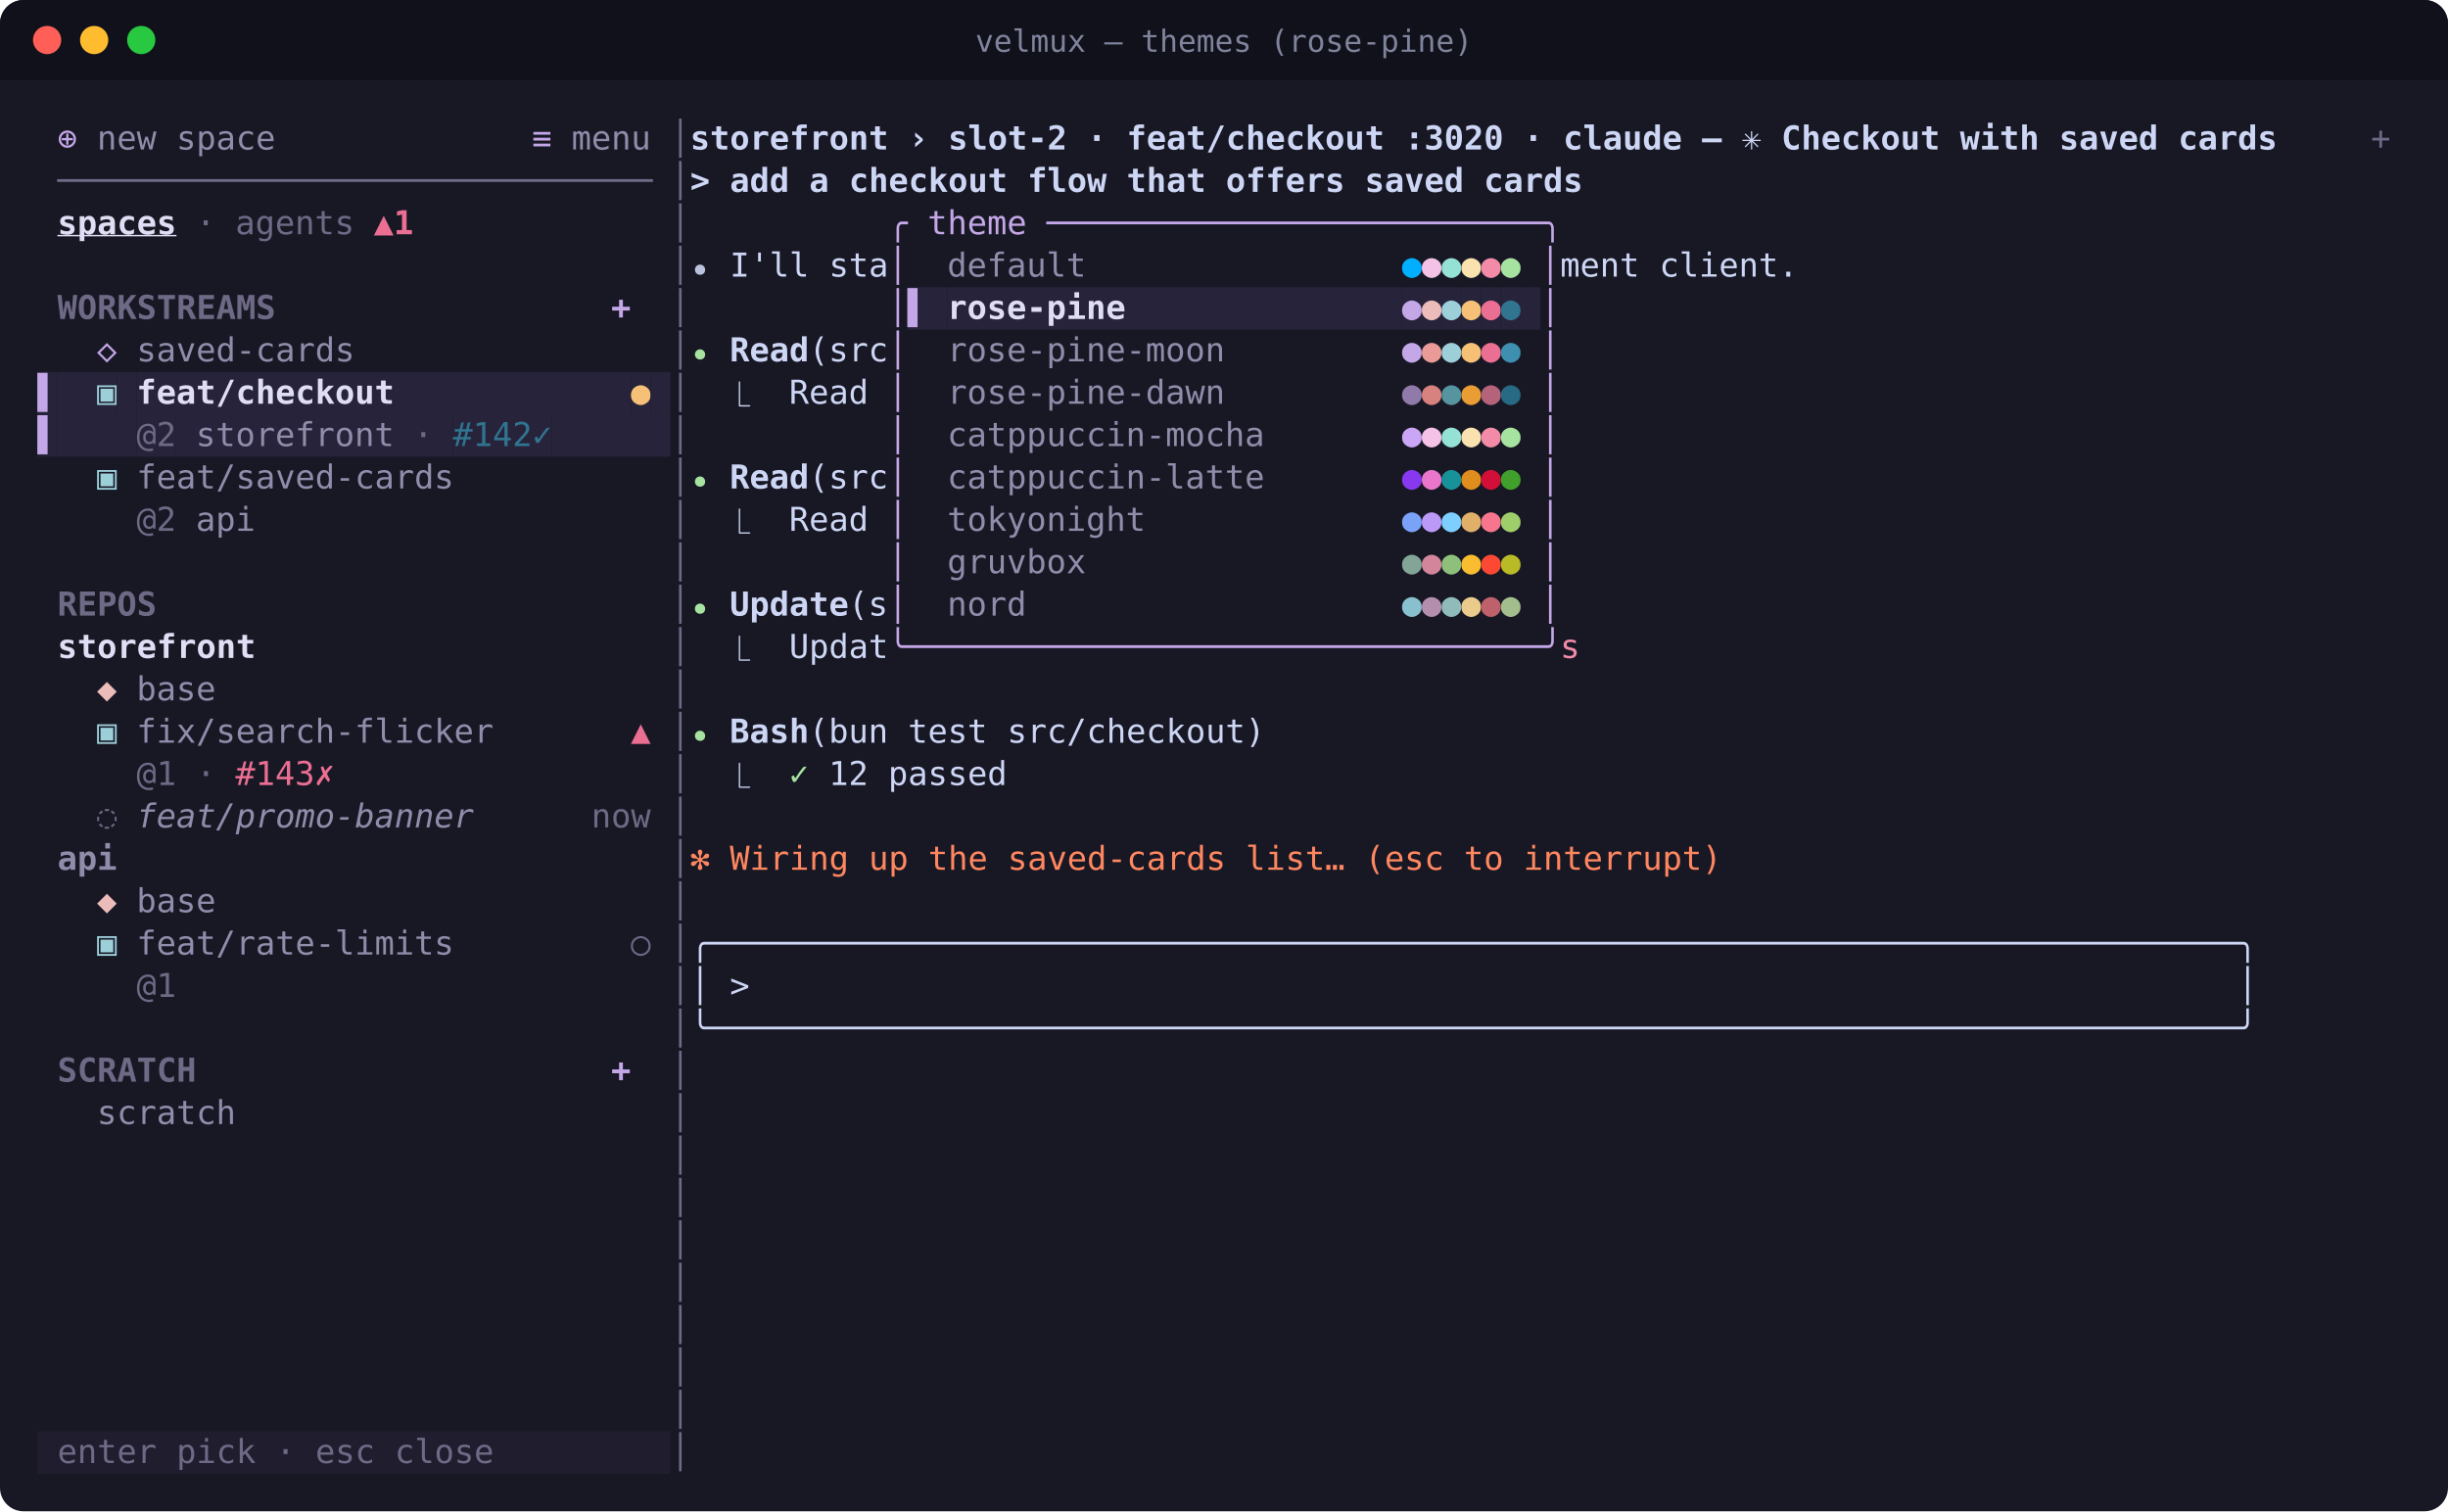
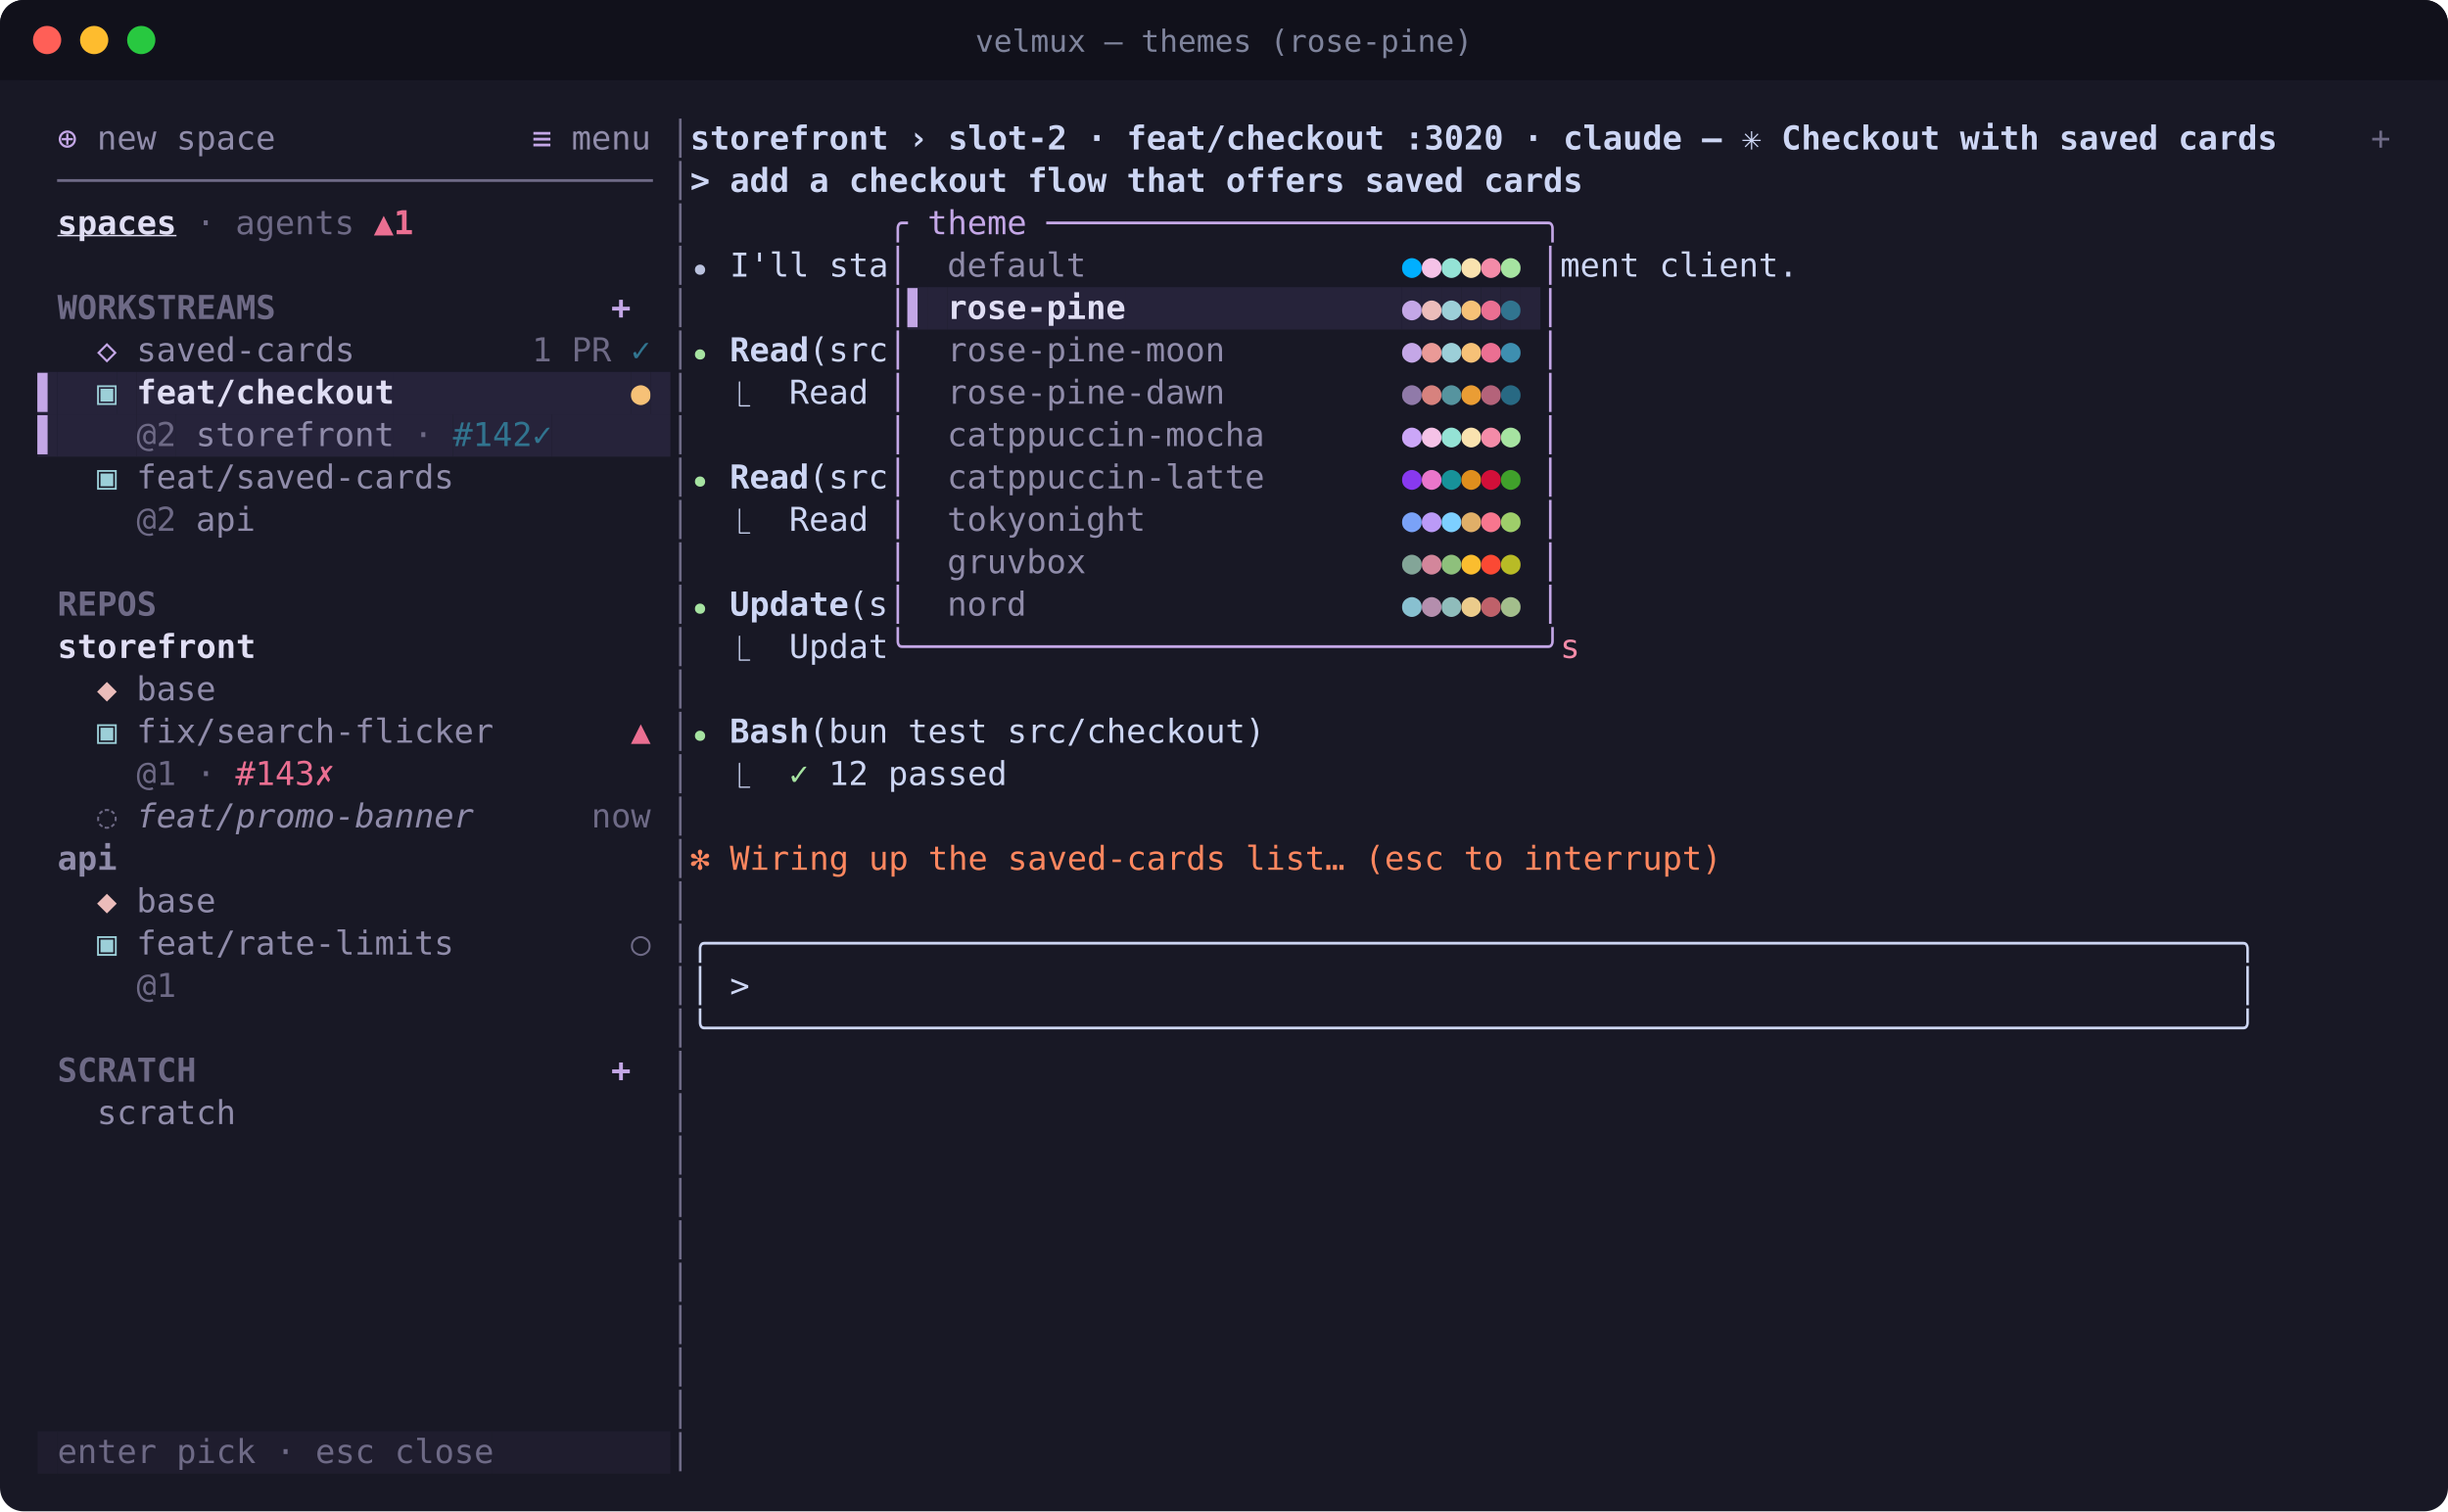
<svg xmlns="http://www.w3.org/2000/svg" width="1040" height="642" viewBox="0 0 1040 642" font-family="'SF Mono','JetBrains Mono',Menlo,Consolas,monospace" font-size="14">
  <rect width="1040" height="642" rx="10" fill="#181825" />
  <rect width="1040" height="34" rx="10" fill="#11111b" />
  <rect y="24" width="1040" height="10" fill="#11111b" />
  <circle cx="20" cy="17" r="6" fill="#ff5f57" />
  <circle cx="40" cy="17" r="6" fill="#febc2e" />
  <circle cx="60" cy="17" r="6" fill="#28c840" />
  <text x="520" y="22" fill="#7f849c" text-anchor="middle" font-size="13">velmux — themes (rose-pine)</text>
  <text x="24.4" y="63.5" fill="#c4a7e7" xml:space="preserve" textLength="8.4" lengthAdjust="spacingAndGlyphs">⊕</text>
  <text x="41.2" y="63.5" fill="#908caa" xml:space="preserve" textLength="75.6" lengthAdjust="spacingAndGlyphs">new space</text>
  <text x="226.0" y="63.5" fill="#c4a7e7" xml:space="preserve" textLength="8.4" lengthAdjust="spacingAndGlyphs">≡</text>
  <text x="242.8" y="63.5" fill="#908caa" xml:space="preserve" textLength="33.6" lengthAdjust="spacingAndGlyphs">menu</text>
  <text x="284.8" y="63.5" fill="#6e6a86" xml:space="preserve" textLength="8.4" lengthAdjust="spacingAndGlyphs">│</text>
  <text x="293.2" y="63.5" fill="#cdd6f4" xml:space="preserve" textLength="672.0" lengthAdjust="spacingAndGlyphs" font-weight="bold">storefront › slot-2 · feat/checkout :3020 · claude — ✳ Checkout with saved cards</text>
  <text x="1007.2" y="63.5" fill="#6e6a86" xml:space="preserve" textLength="8.4" lengthAdjust="spacingAndGlyphs">+</text>
  <text x="24.4" y="81.5" fill="#6e6a86" xml:space="preserve" textLength="252.0" lengthAdjust="spacingAndGlyphs">──────────────────────────────</text>
  <text x="284.8" y="81.5" fill="#6e6a86" xml:space="preserve" textLength="8.4" lengthAdjust="spacingAndGlyphs">│</text>
  <text x="293.2" y="81.5" fill="#cdd6f4" xml:space="preserve" textLength="378.0" lengthAdjust="spacingAndGlyphs" font-weight="bold">&gt; add a checkout flow that offers saved cards</text>
  <text x="24.4" y="99.5" fill="#e0def4" xml:space="preserve" textLength="50.4" lengthAdjust="spacingAndGlyphs" font-weight="bold" text-decoration="underline">spaces</text>
  <text x="83.2" y="99.5" fill="#6e6a86" xml:space="preserve" textLength="8.4" lengthAdjust="spacingAndGlyphs">·</text>
  <text x="100.0" y="99.5" fill="#6e6a86" xml:space="preserve" textLength="50.4" lengthAdjust="spacingAndGlyphs">agents</text>
  <text x="158.8" y="99.5" fill="#eb6f92" xml:space="preserve" textLength="16.8" lengthAdjust="spacingAndGlyphs" font-weight="bold">▲1</text>
  <text x="284.8" y="99.5" fill="#6e6a86" xml:space="preserve" textLength="8.4" lengthAdjust="spacingAndGlyphs">│</text>
  <text x="377.2" y="99.5" fill="#c4a7e7" xml:space="preserve" textLength="285.6" lengthAdjust="spacingAndGlyphs">╭ theme ─────────────────────────╮</text>
  <text x="284.8" y="117.5" fill="#6e6a86" xml:space="preserve" textLength="8.4" lengthAdjust="spacingAndGlyphs">│</text>
  <text x="293.2" y="117.5" fill="#bac2de" xml:space="preserve" textLength="8.4" lengthAdjust="spacingAndGlyphs">⏺</text>
  <text x="301.6" y="117.5" fill="#cdd6f4" xml:space="preserve" textLength="75.6" lengthAdjust="spacingAndGlyphs"> I'll sta</text>
  <text x="377.2" y="117.5" fill="#c4a7e7" xml:space="preserve" textLength="8.4" lengthAdjust="spacingAndGlyphs">│</text>
  <text x="402.4" y="117.5" fill="#908caa" xml:space="preserve" textLength="58.8" lengthAdjust="spacingAndGlyphs">default</text>
  <text x="595.6" y="117.5" fill="#00afff" xml:space="preserve" textLength="8.4" lengthAdjust="spacingAndGlyphs">●</text>
  <text x="604.0" y="117.5" fill="#f5c2e7" xml:space="preserve" textLength="8.4" lengthAdjust="spacingAndGlyphs">●</text>
  <text x="612.4" y="117.5" fill="#94e2d5" xml:space="preserve" textLength="8.4" lengthAdjust="spacingAndGlyphs">●</text>
  <text x="620.8" y="117.5" fill="#f9e2af" xml:space="preserve" textLength="8.4" lengthAdjust="spacingAndGlyphs">●</text>
  <text x="629.2" y="117.5" fill="#f38ba8" xml:space="preserve" textLength="8.4" lengthAdjust="spacingAndGlyphs">●</text>
  <text x="637.6" y="117.5" fill="#a6e3a1" xml:space="preserve" textLength="8.4" lengthAdjust="spacingAndGlyphs">●</text>
  <text x="654.4" y="117.5" fill="#c4a7e7" xml:space="preserve" textLength="8.4" lengthAdjust="spacingAndGlyphs">│</text>
  <text x="662.8" y="117.5" fill="#cdd6f4" xml:space="preserve" textLength="361.2" lengthAdjust="spacingAndGlyphs">ment client.                               </text>
  <text x="24.4" y="135.5" fill="#6e6a86" xml:space="preserve" textLength="92.4" lengthAdjust="spacingAndGlyphs" font-weight="bold">WORKSTREAMS</text>
  <text x="259.6" y="135.5" fill="#c4a7e7" xml:space="preserve" textLength="8.4" lengthAdjust="spacingAndGlyphs" font-weight="bold">+</text>
  <text x="284.8" y="135.5" fill="#6e6a86" xml:space="preserve" textLength="8.4" lengthAdjust="spacingAndGlyphs">│</text>
  <text x="377.2" y="135.5" fill="#c4a7e7" xml:space="preserve" textLength="8.4" lengthAdjust="spacingAndGlyphs">│</text>
  <rect x="385.6" y="122.0" width="8.4" height="18" fill="#26233a" />
  <text x="385.6" y="135.5" fill="#c4a7e7" xml:space="preserve" textLength="8.4" lengthAdjust="spacingAndGlyphs">▌</text>
  <rect x="394.0" y="122.0" width="8.4" height="18" fill="#26233a" />
  <rect x="402.4" y="122.0" width="75.6" height="18" fill="#26233a" />
  <text x="402.4" y="135.5" fill="#e0def4" xml:space="preserve" textLength="75.6" lengthAdjust="spacingAndGlyphs" font-weight="bold">rose-pine</text>
  <rect x="478.0" y="122.0" width="117.6" height="18" fill="#26233a" />
  <rect x="595.6" y="122.0" width="8.4" height="18" fill="#26233a" />
  <text x="595.6" y="135.5" fill="#c4a7e7" xml:space="preserve" textLength="8.4" lengthAdjust="spacingAndGlyphs">●</text>
  <rect x="604.0" y="122.0" width="8.4" height="18" fill="#26233a" />
  <text x="604.0" y="135.5" fill="#ebbcba" xml:space="preserve" textLength="8.4" lengthAdjust="spacingAndGlyphs">●</text>
  <rect x="612.4" y="122.0" width="8.4" height="18" fill="#26233a" />
  <text x="612.4" y="135.5" fill="#9ccfd8" xml:space="preserve" textLength="8.4" lengthAdjust="spacingAndGlyphs">●</text>
  <rect x="620.8" y="122.0" width="8.4" height="18" fill="#26233a" />
  <text x="620.8" y="135.5" fill="#f6c177" xml:space="preserve" textLength="8.4" lengthAdjust="spacingAndGlyphs">●</text>
  <rect x="629.2" y="122.0" width="8.4" height="18" fill="#26233a" />
  <text x="629.2" y="135.5" fill="#eb6f92" xml:space="preserve" textLength="8.4" lengthAdjust="spacingAndGlyphs">●</text>
  <rect x="637.6" y="122.0" width="8.4" height="18" fill="#26233a" />
  <text x="637.6" y="135.5" fill="#31748f" xml:space="preserve" textLength="8.4" lengthAdjust="spacingAndGlyphs">●</text>
  <rect x="646.0" y="122.0" width="8.4" height="18" fill="#26233a" />
  <text x="654.4" y="135.5" fill="#c4a7e7" xml:space="preserve" textLength="8.4" lengthAdjust="spacingAndGlyphs">│</text>
  <text x="41.2" y="153.5" fill="#c4a7e7" xml:space="preserve" textLength="8.4" lengthAdjust="spacingAndGlyphs">◇</text>
  <text x="58.0" y="153.5" fill="#908caa" xml:space="preserve" textLength="92.4" lengthAdjust="spacingAndGlyphs">saved-cards</text>
+   <text x="226.0" y="153.5" fill="#6e6a86" xml:space="preserve" textLength="33.6" lengthAdjust="spacingAndGlyphs">1 PR</text>
+   <text x="268.0" y="153.5" fill="#31748f" xml:space="preserve" textLength="8.4" lengthAdjust="spacingAndGlyphs">✓</text>
  <text x="284.8" y="153.5" fill="#6e6a86" xml:space="preserve" textLength="8.4" lengthAdjust="spacingAndGlyphs">│</text>
  <text x="293.2" y="153.5" fill="#a6e3a1" xml:space="preserve" textLength="8.4" lengthAdjust="spacingAndGlyphs">⏺</text>
  <text x="310.0" y="153.5" fill="#cdd6f4" xml:space="preserve" textLength="33.6" lengthAdjust="spacingAndGlyphs" font-weight="bold">Read</text>
  <text x="343.6" y="153.5" fill="#cdd6f4" xml:space="preserve" textLength="33.6" lengthAdjust="spacingAndGlyphs">(src</text>
  <text x="377.2" y="153.5" fill="#c4a7e7" xml:space="preserve" textLength="8.4" lengthAdjust="spacingAndGlyphs">│</text>
  <text x="402.4" y="153.5" fill="#908caa" xml:space="preserve" textLength="117.6" lengthAdjust="spacingAndGlyphs">rose-pine-moon</text>
  <text x="595.6" y="153.5" fill="#c4a7e7" xml:space="preserve" textLength="8.4" lengthAdjust="spacingAndGlyphs">●</text>
  <text x="604.0" y="153.5" fill="#ea9a97" xml:space="preserve" textLength="8.4" lengthAdjust="spacingAndGlyphs">●</text>
  <text x="612.4" y="153.5" fill="#9ccfd8" xml:space="preserve" textLength="8.4" lengthAdjust="spacingAndGlyphs">●</text>
  <text x="620.8" y="153.5" fill="#f6c177" xml:space="preserve" textLength="8.4" lengthAdjust="spacingAndGlyphs">●</text>
  <text x="629.2" y="153.5" fill="#eb6f92" xml:space="preserve" textLength="8.4" lengthAdjust="spacingAndGlyphs">●</text>
  <text x="637.6" y="153.5" fill="#3e8fb0" xml:space="preserve" textLength="8.4" lengthAdjust="spacingAndGlyphs">●</text>
  <text x="654.4" y="153.5" fill="#c4a7e7" xml:space="preserve" textLength="8.4" lengthAdjust="spacingAndGlyphs">│</text>
  <rect x="16.0" y="158.0" width="8.4" height="18" fill="#26233a" />
  <text x="16.0" y="171.5" fill="#c4a7e7" xml:space="preserve" textLength="8.4" lengthAdjust="spacingAndGlyphs">▌</text>
  <rect x="24.4" y="158.0" width="16.8" height="18" fill="#26233a" />
  <rect x="41.2" y="158.0" width="8.4" height="18" fill="#26233a" />
  <text x="41.2" y="171.5" fill="#9ccfd8" xml:space="preserve" textLength="8.4" lengthAdjust="spacingAndGlyphs">▣</text>
  <rect x="49.6" y="158.0" width="8.4" height="18" fill="#26233a" />
  <rect x="58.0" y="158.0" width="109.2" height="18" fill="#26233a" />
  <text x="58.0" y="171.5" fill="#e0def4" xml:space="preserve" textLength="109.2" lengthAdjust="spacingAndGlyphs" font-weight="bold">feat/checkout</text>
  <rect x="167.2" y="158.0" width="100.8" height="18" fill="#26233a" />
  <rect x="268.0" y="158.0" width="8.4" height="18" fill="#26233a" />
  <text x="268.0" y="171.5" fill="#f6c177" xml:space="preserve" textLength="8.4" lengthAdjust="spacingAndGlyphs">●</text>
  <rect x="276.4" y="158.0" width="8.4" height="18" fill="#26233a" />
  <text x="284.8" y="171.5" fill="#6e6a86" xml:space="preserve" textLength="8.4" lengthAdjust="spacingAndGlyphs">│</text>
  <text x="293.2" y="171.5" fill="#cdd6f4" xml:space="preserve" textLength="84.0" lengthAdjust="spacingAndGlyphs">  ⎿  Read </text>
  <text x="377.2" y="171.5" fill="#c4a7e7" xml:space="preserve" textLength="8.4" lengthAdjust="spacingAndGlyphs">│</text>
  <text x="402.4" y="171.5" fill="#908caa" xml:space="preserve" textLength="117.6" lengthAdjust="spacingAndGlyphs">rose-pine-dawn</text>
  <text x="595.6" y="171.5" fill="#907aa9" xml:space="preserve" textLength="8.4" lengthAdjust="spacingAndGlyphs">●</text>
  <text x="604.0" y="171.5" fill="#d7827e" xml:space="preserve" textLength="8.4" lengthAdjust="spacingAndGlyphs">●</text>
  <text x="612.4" y="171.5" fill="#56949f" xml:space="preserve" textLength="8.4" lengthAdjust="spacingAndGlyphs">●</text>
  <text x="620.8" y="171.5" fill="#ea9d34" xml:space="preserve" textLength="8.4" lengthAdjust="spacingAndGlyphs">●</text>
  <text x="629.2" y="171.5" fill="#b4637a" xml:space="preserve" textLength="8.4" lengthAdjust="spacingAndGlyphs">●</text>
  <text x="637.6" y="171.5" fill="#286983" xml:space="preserve" textLength="8.4" lengthAdjust="spacingAndGlyphs">●</text>
  <text x="654.4" y="171.5" fill="#c4a7e7" xml:space="preserve" textLength="8.4" lengthAdjust="spacingAndGlyphs">│</text>
  <rect x="16.0" y="176.0" width="8.4" height="18" fill="#26233a" />
  <text x="16.0" y="189.5" fill="#c4a7e7" xml:space="preserve" textLength="8.4" lengthAdjust="spacingAndGlyphs">▌</text>
  <rect x="24.4" y="176.0" width="33.6" height="18" fill="#26233a" />
  <rect x="58.0" y="176.0" width="16.8" height="18" fill="#26233a" />
  <text x="58.0" y="189.5" fill="#6e6a86" xml:space="preserve" textLength="16.8" lengthAdjust="spacingAndGlyphs">@2</text>
  <rect x="74.8" y="176.0" width="8.4" height="18" fill="#26233a" />
  <rect x="83.2" y="176.0" width="84.0" height="18" fill="#26233a" />
  <text x="83.2" y="189.5" fill="#908caa" xml:space="preserve" textLength="84.0" lengthAdjust="spacingAndGlyphs">storefront</text>
  <rect x="167.2" y="176.0" width="25.2" height="18" fill="#26233a" />
  <text x="167.2" y="189.5" fill="#6e6a86" xml:space="preserve" textLength="25.2" lengthAdjust="spacingAndGlyphs"> · </text>
  <rect x="192.4" y="176.0" width="42.0" height="18" fill="#26233a" />
  <text x="192.4" y="189.5" fill="#31748f" xml:space="preserve" textLength="42.0" lengthAdjust="spacingAndGlyphs">#142✓</text>
  <rect x="234.4" y="176.0" width="50.4" height="18" fill="#26233a" />
  <text x="284.8" y="189.5" fill="#6e6a86" xml:space="preserve" textLength="8.4" lengthAdjust="spacingAndGlyphs">│</text>
  <text x="377.2" y="189.5" fill="#c4a7e7" xml:space="preserve" textLength="8.4" lengthAdjust="spacingAndGlyphs">│</text>
  <text x="402.4" y="189.5" fill="#908caa" xml:space="preserve" textLength="134.4" lengthAdjust="spacingAndGlyphs">catppuccin-mocha</text>
  <text x="595.6" y="189.5" fill="#cba6f7" xml:space="preserve" textLength="8.4" lengthAdjust="spacingAndGlyphs">●</text>
  <text x="604.0" y="189.5" fill="#f5c2e7" xml:space="preserve" textLength="8.4" lengthAdjust="spacingAndGlyphs">●</text>
  <text x="612.4" y="189.5" fill="#94e2d5" xml:space="preserve" textLength="8.4" lengthAdjust="spacingAndGlyphs">●</text>
  <text x="620.8" y="189.5" fill="#f9e2af" xml:space="preserve" textLength="8.4" lengthAdjust="spacingAndGlyphs">●</text>
  <text x="629.2" y="189.5" fill="#f38ba8" xml:space="preserve" textLength="8.4" lengthAdjust="spacingAndGlyphs">●</text>
  <text x="637.6" y="189.5" fill="#a6e3a1" xml:space="preserve" textLength="8.4" lengthAdjust="spacingAndGlyphs">●</text>
  <text x="654.4" y="189.5" fill="#c4a7e7" xml:space="preserve" textLength="8.4" lengthAdjust="spacingAndGlyphs">│</text>
  <text x="41.2" y="207.5" fill="#9ccfd8" xml:space="preserve" textLength="8.4" lengthAdjust="spacingAndGlyphs">▣</text>
  <text x="58.0" y="207.5" fill="#908caa" xml:space="preserve" textLength="134.4" lengthAdjust="spacingAndGlyphs">feat/saved-cards</text>
  <text x="284.8" y="207.5" fill="#6e6a86" xml:space="preserve" textLength="8.4" lengthAdjust="spacingAndGlyphs">│</text>
  <text x="293.2" y="207.5" fill="#a6e3a1" xml:space="preserve" textLength="8.4" lengthAdjust="spacingAndGlyphs">⏺</text>
  <text x="310.0" y="207.5" fill="#cdd6f4" xml:space="preserve" textLength="33.6" lengthAdjust="spacingAndGlyphs" font-weight="bold">Read</text>
  <text x="343.6" y="207.5" fill="#cdd6f4" xml:space="preserve" textLength="33.6" lengthAdjust="spacingAndGlyphs">(src</text>
  <text x="377.2" y="207.5" fill="#c4a7e7" xml:space="preserve" textLength="8.4" lengthAdjust="spacingAndGlyphs">│</text>
  <text x="402.4" y="207.5" fill="#908caa" xml:space="preserve" textLength="134.4" lengthAdjust="spacingAndGlyphs">catppuccin-latte</text>
  <text x="595.6" y="207.5" fill="#8839ef" xml:space="preserve" textLength="8.4" lengthAdjust="spacingAndGlyphs">●</text>
  <text x="604.0" y="207.5" fill="#ea76cb" xml:space="preserve" textLength="8.4" lengthAdjust="spacingAndGlyphs">●</text>
  <text x="612.4" y="207.5" fill="#179299" xml:space="preserve" textLength="8.4" lengthAdjust="spacingAndGlyphs">●</text>
  <text x="620.8" y="207.5" fill="#df8e1d" xml:space="preserve" textLength="8.4" lengthAdjust="spacingAndGlyphs">●</text>
  <text x="629.2" y="207.5" fill="#d20f39" xml:space="preserve" textLength="8.4" lengthAdjust="spacingAndGlyphs">●</text>
  <text x="637.6" y="207.5" fill="#40a02b" xml:space="preserve" textLength="8.4" lengthAdjust="spacingAndGlyphs">●</text>
  <text x="654.4" y="207.5" fill="#c4a7e7" xml:space="preserve" textLength="8.4" lengthAdjust="spacingAndGlyphs">│</text>
  <text x="58.0" y="225.5" fill="#6e6a86" xml:space="preserve" textLength="16.8" lengthAdjust="spacingAndGlyphs">@2</text>
  <text x="83.2" y="225.5" fill="#908caa" xml:space="preserve" textLength="25.2" lengthAdjust="spacingAndGlyphs">api</text>
  <text x="284.8" y="225.5" fill="#6e6a86" xml:space="preserve" textLength="8.4" lengthAdjust="spacingAndGlyphs">│</text>
  <text x="293.2" y="225.5" fill="#cdd6f4" xml:space="preserve" textLength="84.0" lengthAdjust="spacingAndGlyphs">  ⎿  Read </text>
  <text x="377.2" y="225.5" fill="#c4a7e7" xml:space="preserve" textLength="8.4" lengthAdjust="spacingAndGlyphs">│</text>
  <text x="402.4" y="225.5" fill="#908caa" xml:space="preserve" textLength="84.0" lengthAdjust="spacingAndGlyphs">tokyonight</text>
  <text x="595.6" y="225.5" fill="#7aa2f7" xml:space="preserve" textLength="8.4" lengthAdjust="spacingAndGlyphs">●</text>
  <text x="604.0" y="225.5" fill="#bb9af7" xml:space="preserve" textLength="8.4" lengthAdjust="spacingAndGlyphs">●</text>
  <text x="612.4" y="225.5" fill="#7dcfff" xml:space="preserve" textLength="8.4" lengthAdjust="spacingAndGlyphs">●</text>
  <text x="620.8" y="225.5" fill="#e0af68" xml:space="preserve" textLength="8.4" lengthAdjust="spacingAndGlyphs">●</text>
  <text x="629.2" y="225.5" fill="#f7768e" xml:space="preserve" textLength="8.4" lengthAdjust="spacingAndGlyphs">●</text>
  <text x="637.6" y="225.5" fill="#9ece6a" xml:space="preserve" textLength="8.4" lengthAdjust="spacingAndGlyphs">●</text>
  <text x="654.4" y="225.5" fill="#c4a7e7" xml:space="preserve" textLength="8.4" lengthAdjust="spacingAndGlyphs">│</text>
  <text x="284.8" y="243.5" fill="#6e6a86" xml:space="preserve" textLength="8.4" lengthAdjust="spacingAndGlyphs">│</text>
  <text x="377.2" y="243.5" fill="#c4a7e7" xml:space="preserve" textLength="8.4" lengthAdjust="spacingAndGlyphs">│</text>
  <text x="402.4" y="243.5" fill="#908caa" xml:space="preserve" textLength="58.8" lengthAdjust="spacingAndGlyphs">gruvbox</text>
  <text x="595.6" y="243.5" fill="#83a598" xml:space="preserve" textLength="8.4" lengthAdjust="spacingAndGlyphs">●</text>
  <text x="604.0" y="243.5" fill="#d3869b" xml:space="preserve" textLength="8.4" lengthAdjust="spacingAndGlyphs">●</text>
  <text x="612.4" y="243.5" fill="#8ec07c" xml:space="preserve" textLength="8.4" lengthAdjust="spacingAndGlyphs">●</text>
  <text x="620.8" y="243.5" fill="#fabd2f" xml:space="preserve" textLength="8.4" lengthAdjust="spacingAndGlyphs">●</text>
  <text x="629.2" y="243.5" fill="#fb4934" xml:space="preserve" textLength="8.4" lengthAdjust="spacingAndGlyphs">●</text>
  <text x="637.6" y="243.5" fill="#b8bb26" xml:space="preserve" textLength="8.4" lengthAdjust="spacingAndGlyphs">●</text>
  <text x="654.4" y="243.5" fill="#c4a7e7" xml:space="preserve" textLength="8.4" lengthAdjust="spacingAndGlyphs">│</text>
  <text x="24.4" y="261.5" fill="#6e6a86" xml:space="preserve" textLength="42.0" lengthAdjust="spacingAndGlyphs" font-weight="bold">REPOS</text>
  <text x="284.8" y="261.5" fill="#6e6a86" xml:space="preserve" textLength="8.4" lengthAdjust="spacingAndGlyphs">│</text>
  <text x="293.2" y="261.5" fill="#a6e3a1" xml:space="preserve" textLength="8.4" lengthAdjust="spacingAndGlyphs">⏺</text>
  <text x="310.0" y="261.5" fill="#cdd6f4" xml:space="preserve" textLength="50.4" lengthAdjust="spacingAndGlyphs" font-weight="bold">Update</text>
  <text x="360.4" y="261.5" fill="#cdd6f4" xml:space="preserve" textLength="16.8" lengthAdjust="spacingAndGlyphs">(s</text>
  <text x="377.2" y="261.5" fill="#c4a7e7" xml:space="preserve" textLength="8.4" lengthAdjust="spacingAndGlyphs">│</text>
  <text x="402.4" y="261.5" fill="#908caa" xml:space="preserve" textLength="33.6" lengthAdjust="spacingAndGlyphs">nord</text>
  <text x="595.6" y="261.5" fill="#88c0d0" xml:space="preserve" textLength="8.4" lengthAdjust="spacingAndGlyphs">●</text>
  <text x="604.0" y="261.5" fill="#b48ead" xml:space="preserve" textLength="8.4" lengthAdjust="spacingAndGlyphs">●</text>
  <text x="612.4" y="261.5" fill="#8fbcbb" xml:space="preserve" textLength="8.4" lengthAdjust="spacingAndGlyphs">●</text>
  <text x="620.8" y="261.5" fill="#ebcb8b" xml:space="preserve" textLength="8.4" lengthAdjust="spacingAndGlyphs">●</text>
  <text x="629.2" y="261.5" fill="#bf616a" xml:space="preserve" textLength="8.4" lengthAdjust="spacingAndGlyphs">●</text>
  <text x="637.6" y="261.5" fill="#a3be8c" xml:space="preserve" textLength="8.4" lengthAdjust="spacingAndGlyphs">●</text>
  <text x="654.4" y="261.5" fill="#c4a7e7" xml:space="preserve" textLength="8.4" lengthAdjust="spacingAndGlyphs">│</text>
  <text x="24.4" y="279.5" fill="#e0def4" xml:space="preserve" textLength="84.0" lengthAdjust="spacingAndGlyphs" font-weight="bold">storefront</text>
  <text x="284.8" y="279.5" fill="#6e6a86" xml:space="preserve" textLength="8.4" lengthAdjust="spacingAndGlyphs">│</text>
  <text x="293.2" y="279.5" fill="#cdd6f4" xml:space="preserve" textLength="84.0" lengthAdjust="spacingAndGlyphs">  ⎿  Updat</text>
  <text x="377.2" y="279.5" fill="#c4a7e7" xml:space="preserve" textLength="285.6" lengthAdjust="spacingAndGlyphs">╰────────────────────────────────╯</text>
  <text x="662.8" y="279.5" fill="#f38ba8" xml:space="preserve" textLength="8.4" lengthAdjust="spacingAndGlyphs">s</text>
  <text x="41.2" y="297.5" fill="#ebbcba" xml:space="preserve" textLength="8.4" lengthAdjust="spacingAndGlyphs">◆</text>
  <text x="58.0" y="297.5" fill="#908caa" xml:space="preserve" textLength="33.6" lengthAdjust="spacingAndGlyphs">base</text>
  <text x="284.8" y="297.5" fill="#6e6a86" xml:space="preserve" textLength="8.4" lengthAdjust="spacingAndGlyphs">│</text>
  <text x="41.2" y="315.5" fill="#9ccfd8" xml:space="preserve" textLength="8.4" lengthAdjust="spacingAndGlyphs">▣</text>
  <text x="58.0" y="315.5" fill="#908caa" xml:space="preserve" textLength="151.2" lengthAdjust="spacingAndGlyphs">fix/search-flicker</text>
  <text x="268.0" y="315.5" fill="#eb6f92" xml:space="preserve" textLength="8.4" lengthAdjust="spacingAndGlyphs" font-weight="bold">▲</text>
  <text x="284.8" y="315.5" fill="#6e6a86" xml:space="preserve" textLength="8.4" lengthAdjust="spacingAndGlyphs">│</text>
  <text x="293.2" y="315.5" fill="#a6e3a1" xml:space="preserve" textLength="8.4" lengthAdjust="spacingAndGlyphs">⏺</text>
  <text x="310.0" y="315.5" fill="#cdd6f4" xml:space="preserve" textLength="33.6" lengthAdjust="spacingAndGlyphs" font-weight="bold">Bash</text>
  <text x="343.6" y="315.5" fill="#cdd6f4" xml:space="preserve" textLength="680.4" lengthAdjust="spacingAndGlyphs">(bun test src/checkout)                                                          </text>
  <text x="58.0" y="333.5" fill="#6e6a86" xml:space="preserve" textLength="42.0" lengthAdjust="spacingAndGlyphs">@1 · </text>
  <text x="100.0" y="333.5" fill="#eb6f92" xml:space="preserve" textLength="42.0" lengthAdjust="spacingAndGlyphs">#143✗</text>
  <text x="284.8" y="333.5" fill="#6e6a86" xml:space="preserve" textLength="8.4" lengthAdjust="spacingAndGlyphs">│</text>
  <text x="293.2" y="333.5" fill="#cdd6f4" xml:space="preserve" textLength="42.0" lengthAdjust="spacingAndGlyphs">  ⎿  </text>
  <text x="335.2" y="333.5" fill="#a6e3a1" xml:space="preserve" textLength="8.4" lengthAdjust="spacingAndGlyphs">✓</text>
  <text x="343.6" y="333.5" fill="#cdd6f4" xml:space="preserve" textLength="680.4" lengthAdjust="spacingAndGlyphs"> 12 passed                                                                       </text>
  <text x="41.2" y="351.5" fill="#6e6a86" xml:space="preserve" textLength="8.4" lengthAdjust="spacingAndGlyphs">◌</text>
  <text x="58.0" y="351.5" fill="#908caa" xml:space="preserve" textLength="142.8" lengthAdjust="spacingAndGlyphs" font-style="italic">feat/promo-banner</text>
  <text x="251.2" y="351.5" fill="#6e6a86" xml:space="preserve" textLength="25.2" lengthAdjust="spacingAndGlyphs">now</text>
  <text x="284.8" y="351.5" fill="#6e6a86" xml:space="preserve" textLength="8.4" lengthAdjust="spacingAndGlyphs">│</text>
  <text x="24.4" y="369.5" fill="#908caa" xml:space="preserve" textLength="25.2" lengthAdjust="spacingAndGlyphs" font-weight="bold">api</text>
  <text x="284.8" y="369.5" fill="#6e6a86" xml:space="preserve" textLength="8.4" lengthAdjust="spacingAndGlyphs">│</text>
  <text x="293.2" y="369.5" fill="#ff875f" xml:space="preserve" textLength="436.8" lengthAdjust="spacingAndGlyphs">✻ Wiring up the saved-cards list… (esc to interrupt)</text>
  <text x="41.2" y="387.5" fill="#ebbcba" xml:space="preserve" textLength="8.4" lengthAdjust="spacingAndGlyphs">◆</text>
  <text x="58.0" y="387.5" fill="#908caa" xml:space="preserve" textLength="33.6" lengthAdjust="spacingAndGlyphs">base</text>
  <text x="284.8" y="387.5" fill="#6e6a86" xml:space="preserve" textLength="8.4" lengthAdjust="spacingAndGlyphs">│</text>
  <text x="41.2" y="405.5" fill="#9ccfd8" xml:space="preserve" textLength="8.4" lengthAdjust="spacingAndGlyphs">▣</text>
  <text x="58.0" y="405.5" fill="#908caa" xml:space="preserve" textLength="134.4" lengthAdjust="spacingAndGlyphs">feat/rate-limits</text>
  <text x="268.0" y="405.5" fill="#6e6a86" xml:space="preserve" textLength="8.4" lengthAdjust="spacingAndGlyphs">○</text>
  <text x="284.8" y="405.5" fill="#6e6a86" xml:space="preserve" textLength="8.4" lengthAdjust="spacingAndGlyphs">│</text>
  <text x="293.2" y="405.5" fill="#cdd6f4" xml:space="preserve" textLength="730.8" lengthAdjust="spacingAndGlyphs">╭─────────────────────────────────────────────────────────────────────────────╮        </text>
  <text x="58.0" y="423.5" fill="#6e6a86" xml:space="preserve" textLength="16.8" lengthAdjust="spacingAndGlyphs">@1</text>
  <text x="284.8" y="423.5" fill="#6e6a86" xml:space="preserve" textLength="8.4" lengthAdjust="spacingAndGlyphs">│</text>
  <text x="293.2" y="423.5" fill="#cdd6f4" xml:space="preserve" textLength="730.8" lengthAdjust="spacingAndGlyphs">│ &gt;                                                                           │        </text>
  <text x="284.8" y="441.5" fill="#6e6a86" xml:space="preserve" textLength="8.4" lengthAdjust="spacingAndGlyphs">│</text>
  <text x="293.2" y="441.5" fill="#cdd6f4" xml:space="preserve" textLength="730.8" lengthAdjust="spacingAndGlyphs">╰─────────────────────────────────────────────────────────────────────────────╯        </text>
  <text x="24.4" y="459.5" fill="#6e6a86" xml:space="preserve" textLength="58.8" lengthAdjust="spacingAndGlyphs" font-weight="bold">SCRATCH</text>
  <text x="259.6" y="459.5" fill="#c4a7e7" xml:space="preserve" textLength="8.4" lengthAdjust="spacingAndGlyphs" font-weight="bold">+</text>
  <text x="284.8" y="459.5" fill="#6e6a86" xml:space="preserve" textLength="8.4" lengthAdjust="spacingAndGlyphs">│</text>
  <text x="41.2" y="477.5" fill="#908caa" xml:space="preserve" textLength="58.8" lengthAdjust="spacingAndGlyphs">scratch</text>
  <text x="284.8" y="477.5" fill="#6e6a86" xml:space="preserve" textLength="8.4" lengthAdjust="spacingAndGlyphs">│</text>
  <text x="284.8" y="495.5" fill="#6e6a86" xml:space="preserve" textLength="8.4" lengthAdjust="spacingAndGlyphs">│</text>
  <text x="284.8" y="513.5" fill="#6e6a86" xml:space="preserve" textLength="8.4" lengthAdjust="spacingAndGlyphs">│</text>
  <text x="284.8" y="531.5" fill="#6e6a86" xml:space="preserve" textLength="8.4" lengthAdjust="spacingAndGlyphs">│</text>
  <text x="284.8" y="549.5" fill="#6e6a86" xml:space="preserve" textLength="8.4" lengthAdjust="spacingAndGlyphs">│</text>
  <text x="284.8" y="567.5" fill="#6e6a86" xml:space="preserve" textLength="8.4" lengthAdjust="spacingAndGlyphs">│</text>
  <text x="284.8" y="585.5" fill="#6e6a86" xml:space="preserve" textLength="8.4" lengthAdjust="spacingAndGlyphs">│</text>
  <text x="284.8" y="603.5" fill="#6e6a86" xml:space="preserve" textLength="8.4" lengthAdjust="spacingAndGlyphs">│</text>
  <rect x="16.0" y="608.0" width="8.4" height="18" fill="#1f1d2e" />
  <rect x="24.4" y="608.0" width="184.8" height="18" fill="#1f1d2e" />
  <text x="24.4" y="621.5" fill="#6e6a86" xml:space="preserve" textLength="184.8" lengthAdjust="spacingAndGlyphs">enter pick · esc close</text>
  <rect x="209.2" y="608.0" width="75.6" height="18" fill="#1f1d2e" />
  <text x="284.8" y="621.5" fill="#6e6a86" xml:space="preserve" textLength="8.4" lengthAdjust="spacingAndGlyphs">│</text>
</svg>
